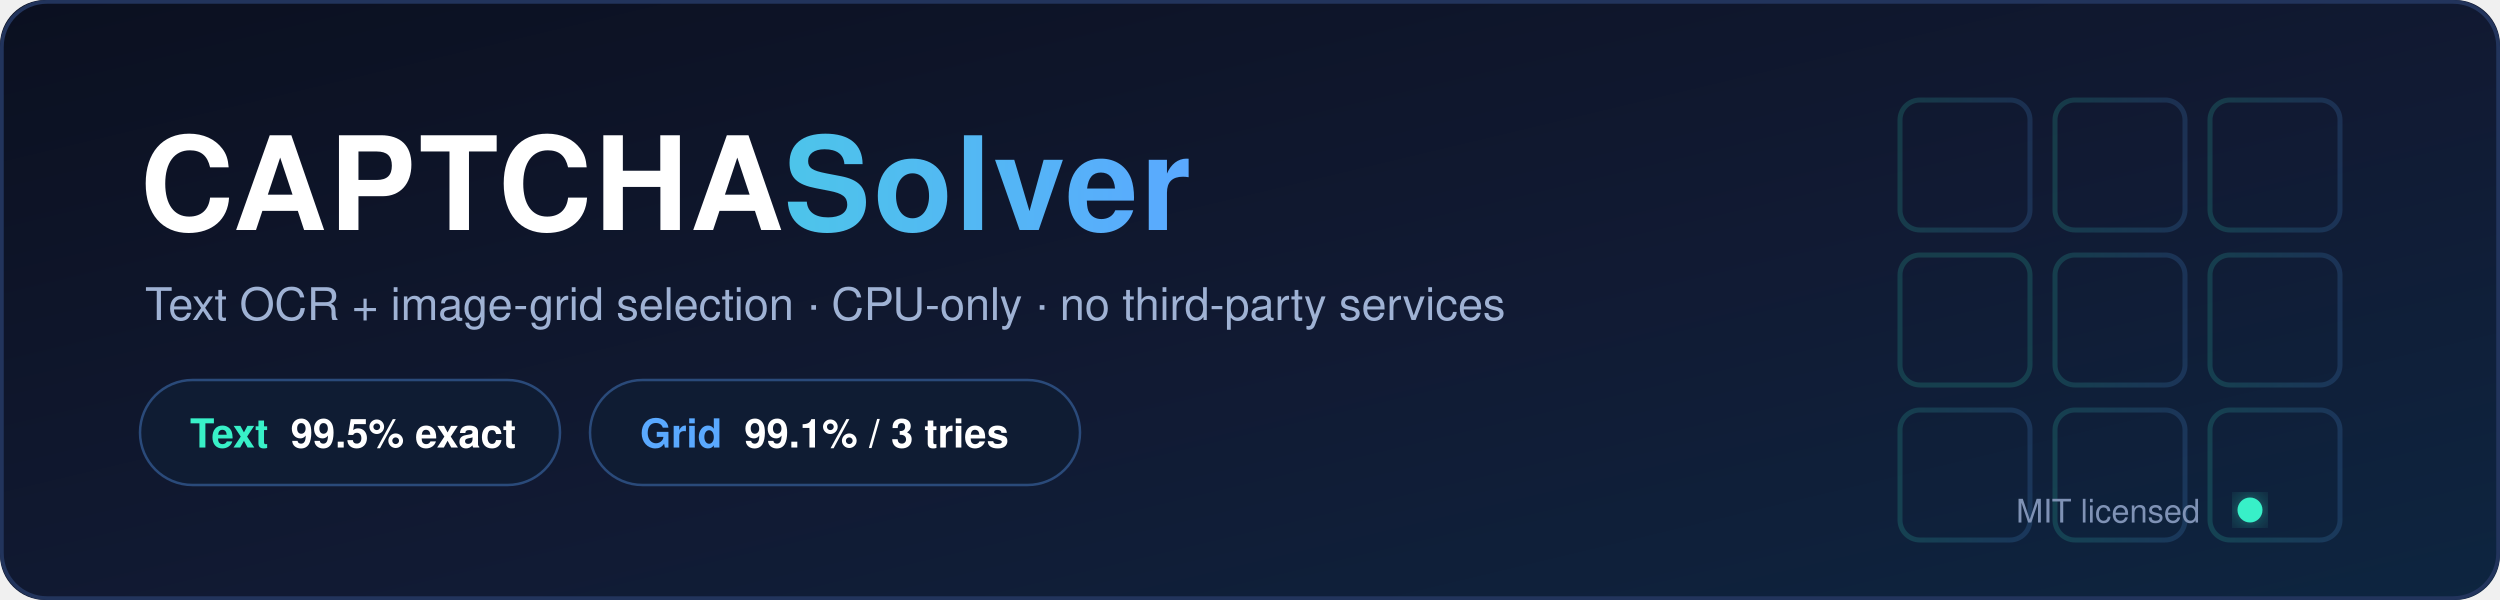
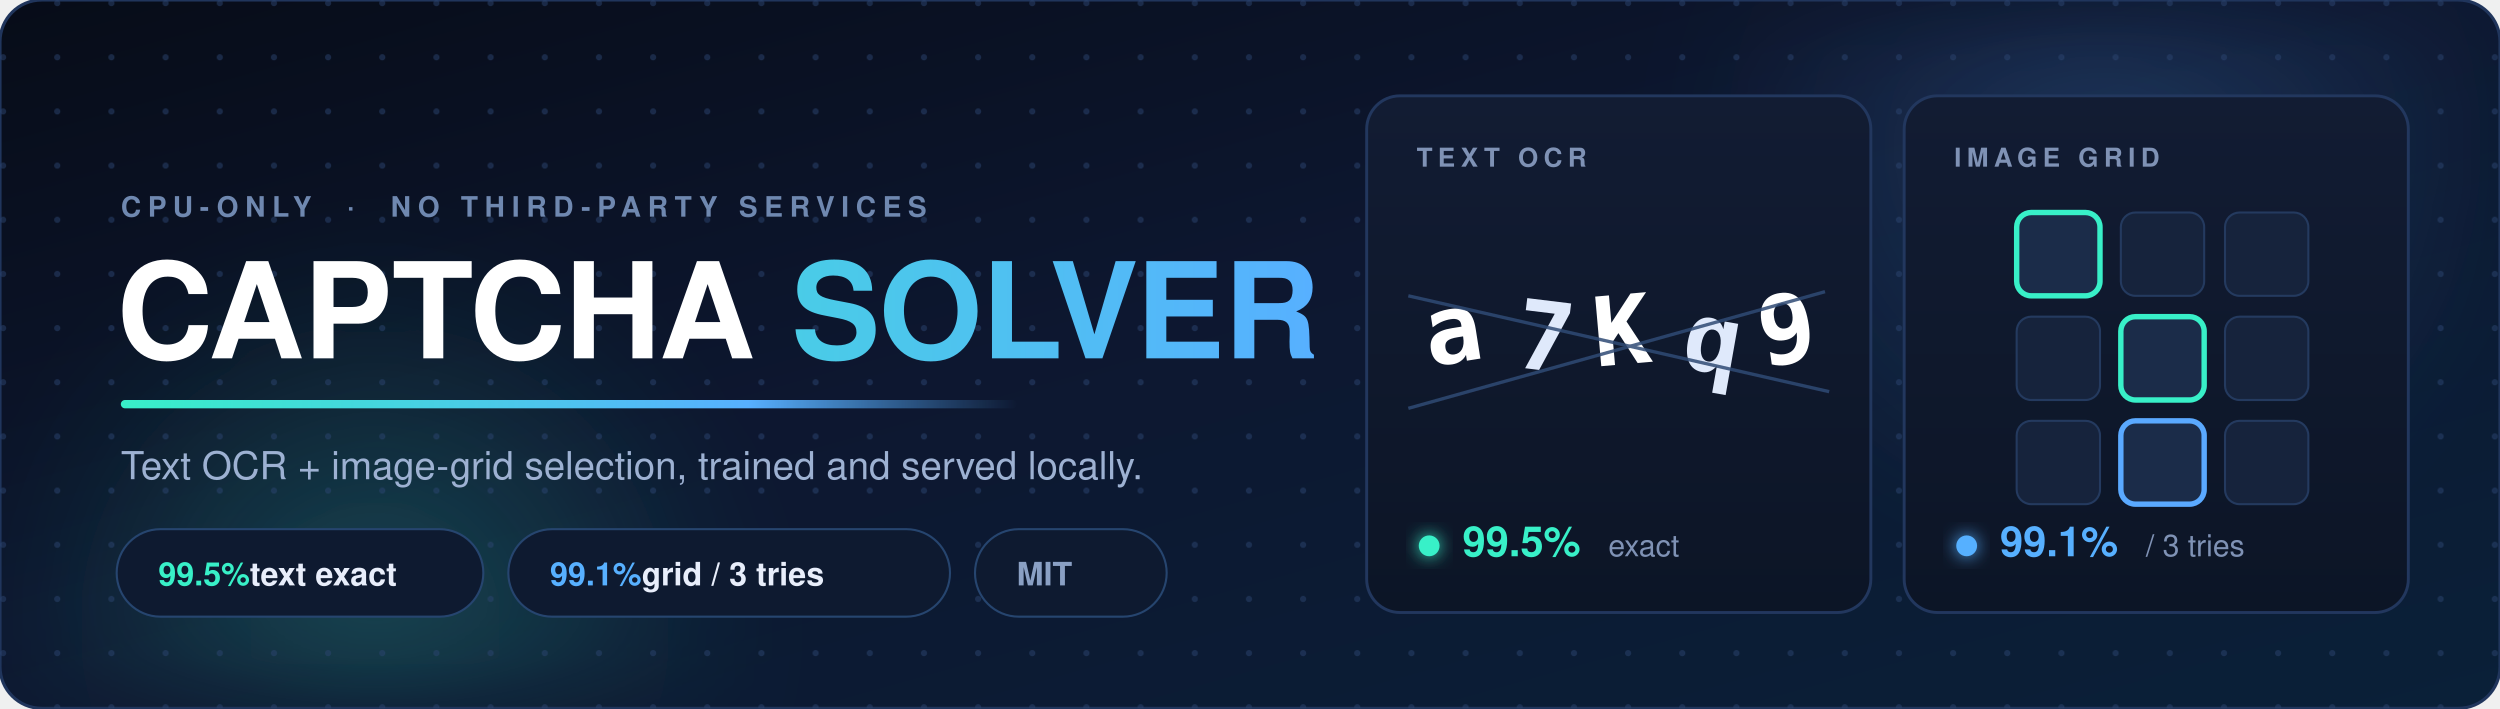
- <svg xmlns="http://www.w3.org/2000/svg" width="1000" height="240" viewBox="0 0 1000 240" role="img" aria-label="CAPTCHA Solver">
+ <svg xmlns="http://www.w3.org/2000/svg" width="1200" height="340" viewBox="0 0 1200 340" role="img" aria-label="CAPTCHA Solver — text OCR and image-grid selection, CPU-only">
  <defs>
    <linearGradient id="bg" x1="0" y1="0" x2="1" y2="1">
-       <stop offset="0%" stop-color="#0b1020" />
-       <stop offset="55%" stop-color="#111a33" />
-       <stop offset="100%" stop-color="#0d2540" />
+       <stop offset="0%" stop-color="#070c18" />
+       <stop offset="45%" stop-color="#0d1730" />
+       <stop offset="100%" stop-color="#0a2038" />
    </linearGradient>
+     <radialGradient id="blobA" cx="50%" cy="50%" r="50%">
+       <stop offset="0%" stop-color="#38f0c8" stop-opacity="0.22" />
+       <stop offset="100%" stop-color="#38f0c8" stop-opacity="0" />
+     </radialGradient>
+     <radialGradient id="blobB" cx="50%" cy="50%" r="50%">
+       <stop offset="0%" stop-color="#5aa9ff" stop-opacity="0.20" />
+       <stop offset="100%" stop-color="#5aa9ff" stop-opacity="0" />
+     </radialGradient>
    <linearGradient id="accent" x1="0" y1="0" x2="1" y2="0">
      <stop offset="0%" stop-color="#38f0c8" />
-       <stop offset="100%" stop-color="#5aa9ff" />
+       <stop offset="100%" stop-color="#57b0ff" />
    </linearGradient>
-     <filter id="glow" x="-20%" y="-20%" width="140%" height="140%">
-       <feGaussianBlur stdDeviation="6" result="b" />
+     <linearGradient id="rule" x1="0" y1="0" x2="1" y2="0">
+       <stop offset="0%" stop-color="#38f0c8" />
+       <stop offset="70%" stop-color="#57b0ff" />
+       <stop offset="100%" stop-color="#57b0ff" stop-opacity="0" />
+     </linearGradient>
+     <linearGradient id="card" x1="0" y1="0" x2="0" y2="1">
+       <stop offset="0%" stop-color="#121c33" />
+       <stop offset="100%" stop-color="#0c1526" />
+     </linearGradient>
+     <pattern id="dots" width="26" height="26" patternUnits="userSpaceOnUse">
+       <circle cx="1.5" cy="1.5" r="1.5" fill="#2b446f" />
+     </pattern>
+     <filter id="soft" x="-30%" y="-30%" width="160%" height="160%">
+       <feGaussianBlur stdDeviation="26" />
+     </filter>
+     <filter id="glow" x="-60%" y="-60%" width="220%" height="220%">
+       <feGaussianBlur stdDeviation="4" result="b" />
      <feMerge>
        <feMergeNode in="b" />
        <feMergeNode in="SourceGraphic" />
      </feMerge>
    </filter>
  </defs>
-   <rect width="1000" height="240" rx="18" fill="url(#bg)" />
-   <rect x="0.75" y="0.75" width="998.5" height="238.5" rx="18" fill="none" stroke="#22345c" stroke-width="1.5" />
-   <g opacity="0.16" fill="none" stroke="url(#accent)" stroke-width="2">
-     <rect x="760" y="40" width="52" height="52" rx="8" />
-     <rect x="822" y="40" width="52" height="52" rx="8" />
-     <rect x="884" y="40" width="52" height="52" rx="8" />
-     <rect x="760" y="102" width="52" height="52" rx="8" stroke="#38f0c8" />
-     <rect x="822" y="102" width="52" height="52" rx="8" />
-     <rect x="884" y="102" width="52" height="52" rx="8" />
-     <rect x="760" y="164" width="52" height="52" rx="8" />
-     <rect x="822" y="164" width="52" height="52" rx="8" />
-     <rect x="884" y="164" width="52" height="52" rx="8" />
+   <rect width="1200" height="340" rx="20" fill="url(#bg)" />
+   <circle cx="1010" cy="70" r="200" fill="url(#blobB)" filter="url(#soft)" />
+   <circle cx="180" cy="300" r="180" fill="url(#blobA)" filter="url(#soft)" />
+   <rect width="1200" height="340" rx="20" fill="none" stroke="#20355c" stroke-width="1.5" />
+   <g opacity="0.5">
+     <rect x="0" y="0" width="1200" height="340" rx="20" fill="url(#dots)" />
  </g>
-   <text x="56" y="92" font-family="Segoe UI, Helvetica, Arial, sans-serif" font-size="52" font-weight="700" fill="#ffffff" letter-spacing="1">CAPTCHA<tspan fill="url(#accent)"> Solver</tspan>
+   <text x="58" y="104" font-family="Segoe UI, -apple-system, Helvetica, Arial, sans-serif" font-size="13.5" font-weight="600" fill="#6f88b0" letter-spacing="3.2">CPU-ONLY  ·  NO THIRD-PARTY SERVICES</text>
+   <text x="56" y="172" font-family="Segoe UI, -apple-system, Helvetica, Arial, sans-serif" font-size="64" font-weight="800" fill="#ffffff" letter-spacing="-0.5">CAPTCHA <tspan fill="url(#accent)">SOLVER</tspan>
  </text>
-   <text x="58" y="128" font-family="Segoe UI, Helvetica, Arial, sans-serif" font-size="18" fill="#9fb2d4">Text OCR + image-grid selection · CPU-only · no third-party services</text>
-   <g font-family="Segoe UI, Helvetica, Arial, sans-serif" font-size="16" font-weight="600">
-     <rect x="56" y="152" width="168" height="42" rx="21" fill="#0f1c33" stroke="#2a4a7a" />
-     <text x="76" y="179" fill="#38f0c8">Text  <tspan fill="#ffffff">99.5% exact</tspan>
+   <rect x="58" y="192" width="430" height="4" rx="2" fill="url(#rule)" />
+   <text x="58" y="230" font-family="Segoe UI, -apple-system, Helvetica, Arial, sans-serif" font-size="18.5" fill="#9db1d2">Text OCR + image-grid selection, trained and served locally.</text>
+   <g font-family="Segoe UI, -apple-system, Helvetica, Arial, sans-serif" font-size="15.5" font-weight="600">
+     <rect x="56" y="254" width="176" height="42" rx="21" fill="#0e1a30" stroke="#26456f" />
+     <text x="76" y="281" fill="#38f0c8">99.5%<tspan fill="#e8eefb"> text exact</tspan>
    </text>
-     <rect x="236" y="152" width="196" height="42" rx="21" fill="#0f1c33" stroke="#2a4a7a" />
-     <text x="256" y="179" fill="#5aa9ff">Grid  <tspan fill="#ffffff">99.1% / 3 tries</tspan>
+     <rect x="244" y="254" width="212" height="42" rx="21" fill="#0e1a30" stroke="#26456f" />
+     <text x="264" y="281" fill="#57b0ff">99.1%<tspan fill="#e8eefb"> grid / 3 tries</tspan>
    </text>
+     <rect x="468" y="254" width="92" height="42" rx="21" fill="#0e1a30" stroke="#26456f" />
+     <text x="488" y="281" fill="#8aa0c4">MIT</text>
  </g>
-   <circle cx="900" cy="204" r="5" fill="#38f0c8" filter="url(#glow)" />
-   <text x="880" y="209" font-family="Segoe UI, Helvetica, Arial, sans-serif" font-size="13" fill="#7f92b5" text-anchor="end">MIT licensed</text>
+   <g>
+     <rect x="656" y="46" width="242" height="248" rx="16" fill="url(#card)" stroke="#22375e" stroke-width="1.4" />
+     <text x="680" y="80" font-family="Segoe UI, -apple-system, Helvetica, Arial, sans-serif" font-size="12.5" font-weight="700" fill="#7f92b5" letter-spacing="2.6">TEXT OCR</text>
+     <g font-family="Consolas, Menlo, DejaVu Sans Mono, monospace" font-size="46" font-weight="700">
+       <text x="686" y="176" fill="#ffffff" transform="rotate(-9 686 176)">a</text>
+       <text x="726" y="176" fill="#dfe9fb" transform="rotate(7 726 176)">7</text>
+       <text x="766" y="176" fill="#ffffff" transform="rotate(-5 766 176)">K</text>
+       <text x="806" y="176" fill="#dfe9fb" transform="rotate(10 806 176)">q</text>
+       <text x="846" y="176" fill="#ffffff" transform="rotate(-8 846 176)">9</text>
+     </g>
+     <g stroke="#2f4a74" stroke-width="1.6" opacity="0.85" fill="none">
+       <line x1="676" y1="196" x2="876" y2="140" />
+       <line x1="676" y1="142" x2="878" y2="188" />
+     </g>
+     <g font-family="Segoe UI, -apple-system, Helvetica, Arial, sans-serif">
+       <circle cx="686" cy="262" r="5" fill="#38f0c8" filter="url(#glow)" />
+       <text x="702" y="267" font-size="20" font-weight="800" fill="#38f0c8">99.5%</text>
+       <text x="772" y="267" font-size="14.5" fill="#7f92b5">exact</text>
+     </g>
+   </g>
+   <g>
+     <rect x="914" y="46" width="242" height="248" rx="16" fill="url(#card)" stroke="#22375e" stroke-width="1.4" />
+     <text x="938" y="80" font-family="Segoe UI, -apple-system, Helvetica, Arial, sans-serif" font-size="12.5" font-weight="700" fill="#7f92b5" letter-spacing="2.6">IMAGE GRID</text>
+     <g>
+       <rect x="968" y="102" width="40" height="40" rx="7" fill="#1b2c49" stroke="#38f0c8" stroke-width="2.6" />
+       <rect x="1018" y="102" width="40" height="40" rx="7" fill="#16233c" stroke="#243a5f" />
+       <rect x="1068" y="102" width="40" height="40" rx="7" fill="#16233c" stroke="#243a5f" />
+       <rect x="968" y="152" width="40" height="40" rx="7" fill="#16233c" stroke="#243a5f" />
+       <rect x="1018" y="152" width="40" height="40" rx="7" fill="#1b2c49" stroke="#38f0c8" stroke-width="2.6" />
+       <rect x="1068" y="152" width="40" height="40" rx="7" fill="#16233c" stroke="#243a5f" />
+       <rect x="968" y="202" width="40" height="40" rx="7" fill="#16233c" stroke="#243a5f" />
+       <rect x="1018" y="202" width="40" height="40" rx="7" fill="#1b2c49" stroke="#5aa9ff" stroke-width="2.6" />
+       <rect x="1068" y="202" width="40" height="40" rx="7" fill="#16233c" stroke="#243a5f" />
+     </g>
+     <g font-family="Segoe UI, -apple-system, Helvetica, Arial, sans-serif">
+       <circle cx="944" cy="262" r="5" fill="#57b0ff" filter="url(#glow)" />
+       <text x="960" y="267" font-size="20" font-weight="800" fill="#57b0ff">99.1%</text>
+       <text x="1030" y="267" font-size="14.5" fill="#7f92b5">/ 3 tries</text>
+     </g>
+   </g>
</svg>
